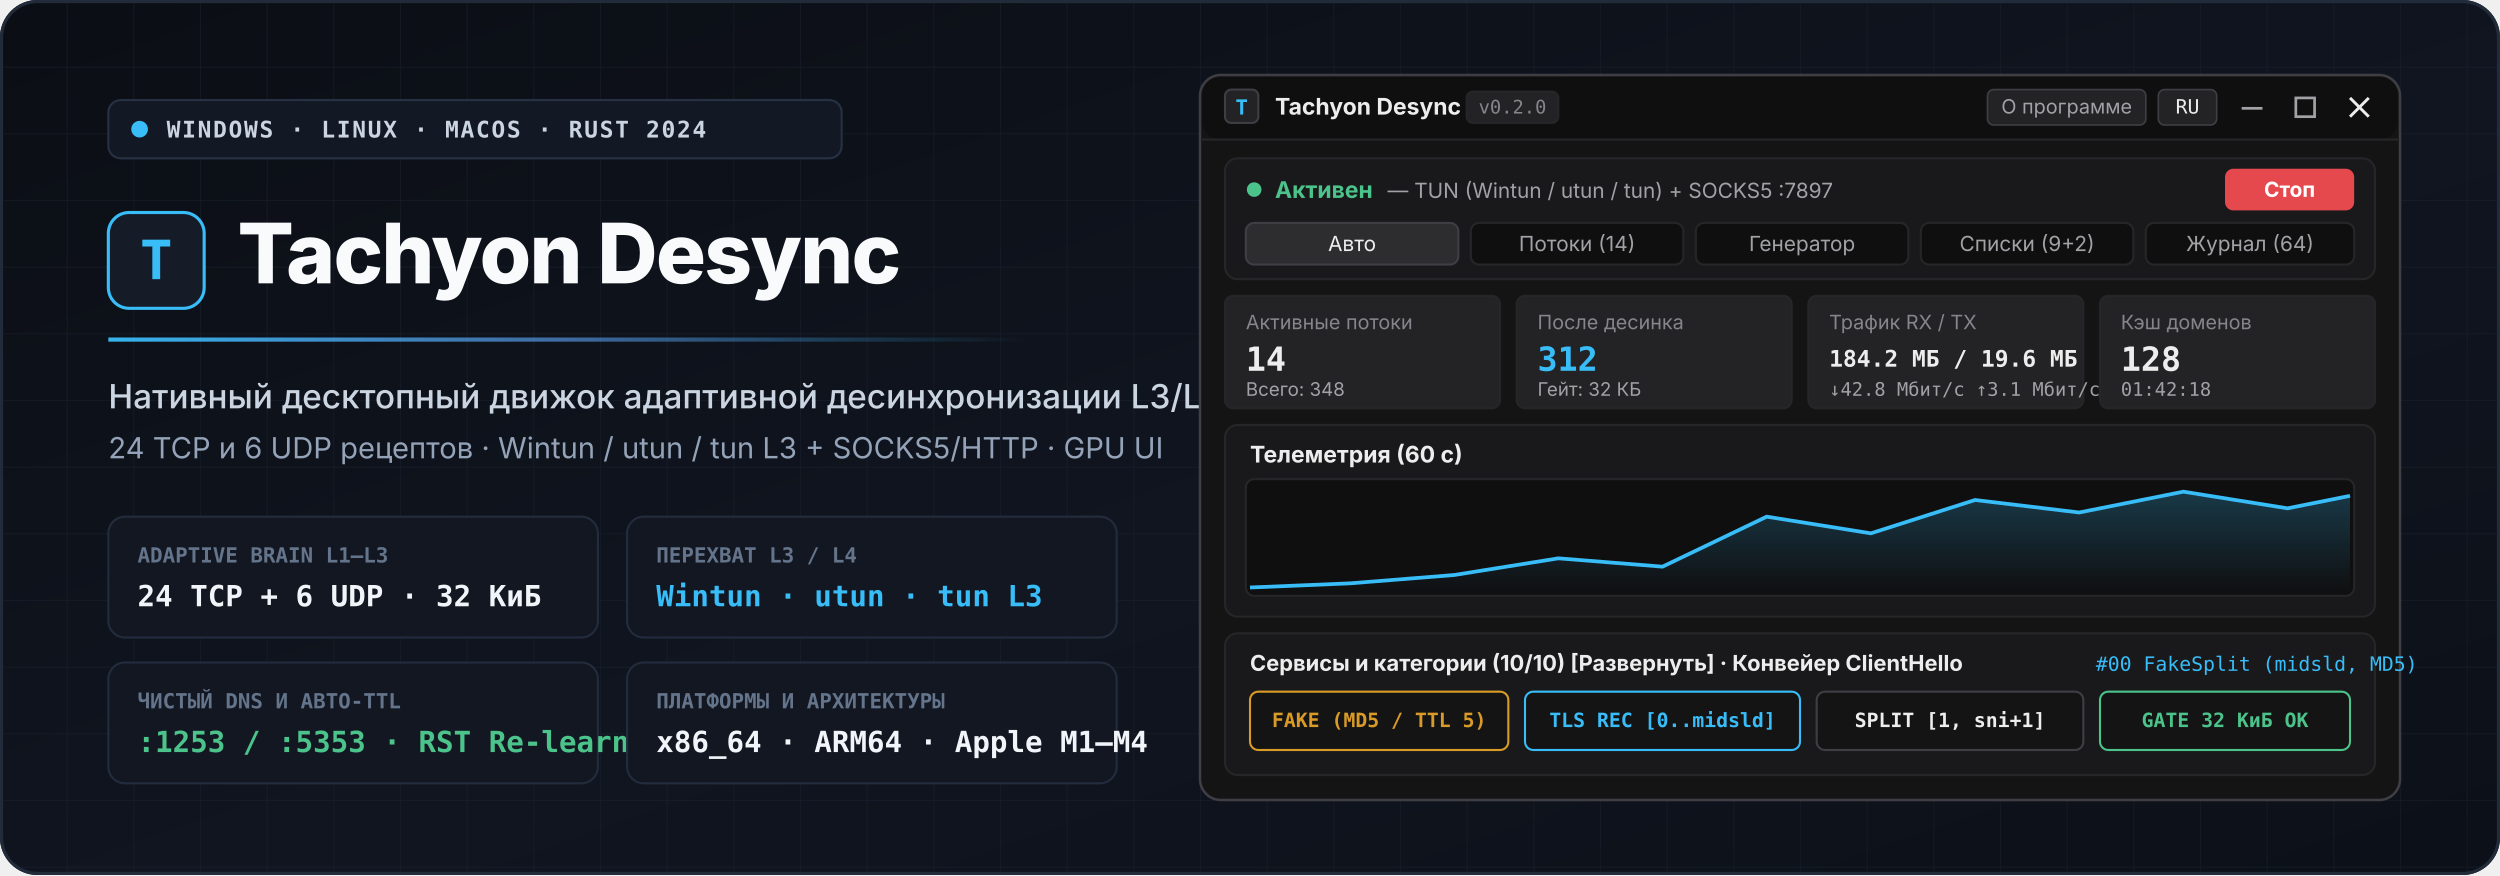
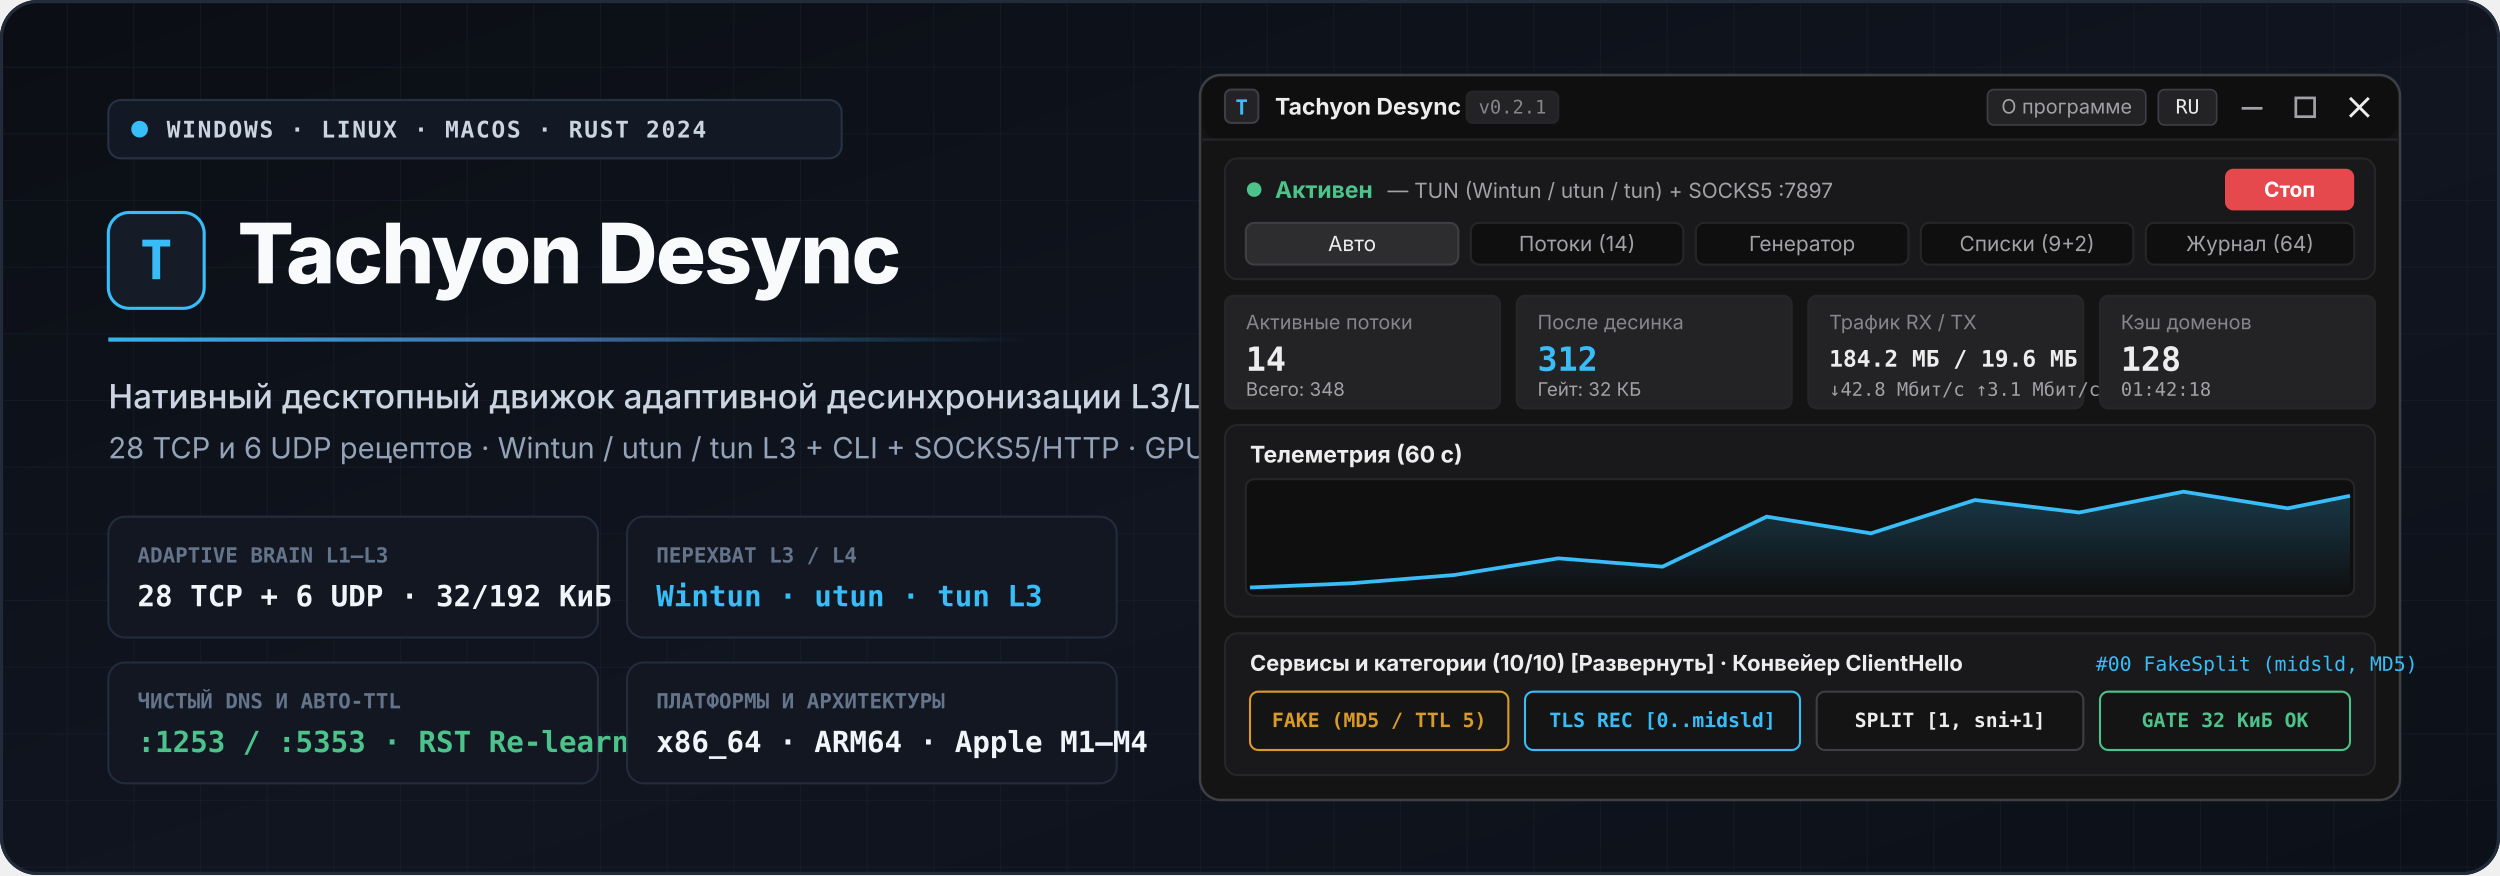
<svg xmlns="http://www.w3.org/2000/svg" viewBox="0 0 1200 420" width="1200" height="420">
  <defs>
    <linearGradient id="bg" x1="0%" y1="0%" x2="100%" y2="100%">
      <stop offset="0%" stop-color="#0b0e14" />
      <stop offset="55%" stop-color="#101520" />
      <stop offset="100%" stop-color="#0c1018" />
    </linearGradient>
    <linearGradient id="accentLine" x1="0%" y1="0%" x2="100%" y2="0%">
      <stop offset="0%" stop-color="#38bdf8" stop-opacity="0.95" />
      <stop offset="50%" stop-color="#60a5fa" stop-opacity="0.6" />
      <stop offset="100%" stop-color="#38bdf8" stop-opacity="0.0" />
    </linearGradient>
    <linearGradient id="chartFill" x1="0%" y1="0%" x2="0%" y2="100%">
      <stop offset="0%" stop-color="#38bdf8" stop-opacity="0.24" />
      <stop offset="100%" stop-color="#38bdf8" stop-opacity="0.0" />
    </linearGradient>
    <pattern id="grid" width="32" height="32" patternUnits="userSpaceOnUse">
      <path d="M 32 0 L 0 0 0 32" fill="none" stroke="#1e2636" stroke-width="0.7" opacity="0.55" />
    </pattern>
  </defs>
  <rect width="1200" height="420" rx="18" fill="url(#bg)" />
  <rect width="1200" height="420" rx="18" fill="url(#grid)" />
  <rect x="0.75" y="0.75" width="1198.5" height="418.5" rx="17.25" fill="none" stroke="#222b3a" stroke-width="1.5" />
  <g transform="translate(52, 48)">
    <rect x="0" y="0" width="352" height="28" rx="6" fill="#131924" stroke="#263144" stroke-width="1" />
    <circle cx="15" cy="14" r="4" fill="#38bdf8" />
    <text x="28" y="18" fill="#cbd5e1" font-family="ui-monospace, SFMono-Regular, Menlo, Consolas, monospace" font-size="11" font-weight="700" letter-spacing="0.8">WINDOWS · LINUX · MACOS · RUST 2024</text>
    <g transform="translate(0, 52)">
      <rect x="0" y="2" width="46" height="46" rx="10" fill="#151c28" stroke="#38bdf8" stroke-width="1.5" />
      <text x="23" y="34" text-anchor="middle" fill="#38bdf8" font-family="ui-monospace, SFMono-Regular, Menlo, Consolas, monospace" font-size="26" font-weight="800">T</text>
      <text x="62" y="36" fill="#f8fafc" font-family="-apple-system, BlinkMacSystemFont, 'Segoe UI', Inter, Roboto, sans-serif" font-size="40" font-weight="800" letter-spacing="-0.8">Tachyon Desync</text>
    </g>
    <rect x="0" y="114" width="440" height="2" fill="url(#accentLine)" />
    <text x="0" y="148" fill="#cbd5e1" font-family="-apple-system, BlinkMacSystemFont, 'Segoe UI', Inter, Roboto, sans-serif" font-size="16" font-weight="500">
      Нативный десктопный движок адаптивной десинхронизации L3/L4/L7
    </text>
    <text x="0" y="172" fill="#94a3b8" font-family="-apple-system, BlinkMacSystemFont, 'Segoe UI', Inter, Roboto, sans-serif" font-size="14">
-       24 TCP и 6 UDP рецептов · Wintun / utun / tun L3 + SOCKS5/HTTP · GPU UI
+       28 TCP и 6 UDP рецептов · Wintun / utun / tun L3 + CLI + SOCKS5/HTTP · GPU UI
    </text>
    <g transform="translate(0, 200)">
      <rect x="0" y="0" width="235" height="58" rx="8" fill="#121722" stroke="#232c3d" stroke-width="1" />
      <text x="14" y="22" fill="#64748b" font-family="ui-monospace, SFMono-Regular, Menlo, Consolas, monospace" font-size="10" font-weight="700">ADAPTIVE BRAIN L1–L3</text>
-       <text x="14" y="43" fill="#f1f5f9" font-family="ui-monospace, SFMono-Regular, Menlo, Consolas, monospace" font-size="14" font-weight="700">24 TCP + 6 UDP · 32 КиБ</text>
+       <text x="14" y="43" fill="#f1f5f9" font-family="ui-monospace, SFMono-Regular, Menlo, Consolas, monospace" font-size="14" font-weight="700">28 TCP + 6 UDP · 32/192 КиБ</text>
      <rect x="249" y="0" width="235" height="58" rx="8" fill="#121722" stroke="#232c3d" stroke-width="1" />
      <text x="263" y="22" fill="#64748b" font-family="ui-monospace, SFMono-Regular, Menlo, Consolas, monospace" font-size="10" font-weight="700">ПЕРЕХВАТ L3 / L4</text>
      <text x="263" y="43" fill="#38bdf8" font-family="ui-monospace, SFMono-Regular, Menlo, Consolas, monospace" font-size="14" font-weight="700">Wintun · utun · tun L3</text>
      <rect x="0" y="70" width="235" height="58" rx="8" fill="#121722" stroke="#232c3d" stroke-width="1" />
      <text x="14" y="92" fill="#64748b" font-family="ui-monospace, SFMono-Regular, Menlo, Consolas, monospace" font-size="10" font-weight="700">ЧИСТЫЙ DNS И АВТО-TTL</text>
      <text x="14" y="113" fill="#4cc38a" font-family="ui-monospace, SFMono-Regular, Menlo, Consolas, monospace" font-size="14" font-weight="700">:1253 / :5353 · RST Re-learn</text>
      <rect x="249" y="70" width="235" height="58" rx="8" fill="#121722" stroke="#232c3d" stroke-width="1" />
      <text x="263" y="92" fill="#64748b" font-family="ui-monospace, SFMono-Regular, Menlo, Consolas, monospace" font-size="10" font-weight="700">ПЛАТФОРМЫ И АРХИТЕКТУРЫ</text>
      <text x="263" y="113" fill="#f1f5f9" font-family="ui-monospace, SFMono-Regular, Menlo, Consolas, monospace" font-size="14" font-weight="700">x86_64 · ARM64 · Apple M1–M4</text>
    </g>
  </g>
  <g transform="translate(576, 36)">
    <rect x="0" y="0" width="576" height="348" rx="10" fill="#141415" stroke="#3e3e44" stroke-width="1.2" />
    <rect x="1" y="1" width="574" height="30" rx="9" fill="#0f0f10" />
    <line x1="1" y1="31" x2="575" y2="31" stroke="#262629" stroke-width="1" />
    <rect x="12" y="7" width="16" height="16" rx="3" fill="#232325" stroke="#3e3e44" stroke-width="1" />
    <text x="20" y="19" text-anchor="middle" fill="#38bdf8" font-family="ui-monospace, SFMono-Regular, Menlo, Consolas, monospace" font-size="10" font-weight="700">T</text>
    <text x="36" y="19" fill="#ededed" font-family="-apple-system, BlinkMacSystemFont, 'Segoe UI', Inter, sans-serif" font-size="11" font-weight="700">Tachyon Desync</text>
    <rect x="128" y="8" width="44" height="15" rx="3" fill="#232325" stroke="#262629" stroke-width="1" />
-     <text x="150" y="18.5" text-anchor="middle" fill="#85858b" font-family="ui-monospace, SFMono-Regular, Menlo, Consolas, monospace" font-size="9">v0.2.0</text>
+     <text x="150" y="18.5" text-anchor="middle" fill="#85858b" font-family="ui-monospace, SFMono-Regular, Menlo, Consolas, monospace" font-size="9">v0.2.1</text>
    <rect x="378" y="7" width="76" height="17" rx="3" fill="#232325" stroke="#3e3e44" stroke-width="0.8" />
    <text x="416" y="18.5" text-anchor="middle" fill="#a1a1a6" font-family="-apple-system, BlinkMacSystemFont, 'Segoe UI', sans-serif" font-size="9.5">О программе</text>
    <rect x="460" y="7" width="28" height="17" rx="3" fill="#232325" stroke="#3e3e44" stroke-width="0.8" />
    <text x="474" y="18.5" text-anchor="middle" fill="#ededed" font-family="ui-monospace, SFMono-Regular, Menlo, Consolas, monospace" font-size="9.5">RU</text>
    <line x1="500" y1="16" x2="510" y2="16" stroke="#a1a1a6" stroke-width="1.3" />
    <rect x="526" y="11" width="9" height="9" fill="none" stroke="#a1a1a6" stroke-width="1.3" />
    <line x1="552" y1="11" x2="561" y2="20" stroke="#ededed" stroke-width="1.4" />
    <line x1="561" y1="11" x2="552" y2="20" stroke="#ededed" stroke-width="1.4" />
    <rect x="12" y="40" width="552" height="58" rx="6" fill="#19191b" stroke="#262629" stroke-width="1" />
    <circle cx="26" cy="55" r="3.5" fill="#4cc38a" />
    <text x="36" y="59" fill="#4cc38a" font-family="-apple-system, BlinkMacSystemFont, 'Segoe UI', sans-serif" font-size="11" font-weight="700">Активен</text>
    <text x="90" y="59" fill="#a1a1a6" font-family="-apple-system, BlinkMacSystemFont, 'Segoe UI', sans-serif" font-size="10">— TUN (Wintun / utun / tun) + SOCKS5 :7897</text>
    <rect x="492" y="45" width="62" height="20" rx="4" fill="#e5484d" />
    <text x="523" y="58.5" text-anchor="middle" fill="#ffffff" font-family="-apple-system, BlinkMacSystemFont, 'Segoe UI', sans-serif" font-size="10" font-weight="700">Стоп</text>
    <rect x="22" y="71" width="102" height="20" rx="4" fill="#2d2d30" stroke="#3e3e44" stroke-width="1" />
    <text x="73" y="84.5" text-anchor="middle" fill="#ededed" font-family="-apple-system, BlinkMacSystemFont, 'Segoe UI', sans-serif" font-size="10">Авто</text>
    <rect x="130" y="71" width="102" height="20" rx="4" fill="#0f0f10" stroke="#262629" stroke-width="1" />
    <text x="181" y="84.5" text-anchor="middle" fill="#a1a1a6" font-family="-apple-system, BlinkMacSystemFont, 'Segoe UI', sans-serif" font-size="10">Потоки (14)</text>
    <rect x="238" y="71" width="102" height="20" rx="4" fill="#0f0f10" stroke="#262629" stroke-width="1" />
    <text x="289" y="84.5" text-anchor="middle" fill="#a1a1a6" font-family="-apple-system, BlinkMacSystemFont, 'Segoe UI', sans-serif" font-size="10">Генератор</text>
    <rect x="346" y="71" width="102" height="20" rx="4" fill="#0f0f10" stroke="#262629" stroke-width="1" />
    <text x="397" y="84.5" text-anchor="middle" fill="#a1a1a6" font-family="-apple-system, BlinkMacSystemFont, 'Segoe UI', sans-serif" font-size="10">Списки (9+2)</text>
    <rect x="454" y="71" width="100" height="20" rx="4" fill="#0f0f10" stroke="#262629" stroke-width="1" />
    <text x="504" y="84.5" text-anchor="middle" fill="#a1a1a6" font-family="-apple-system, BlinkMacSystemFont, 'Segoe UI', sans-serif" font-size="10">Журнал (64)</text>
    <g transform="translate(12, 106)">
      <rect x="0" y="0" width="132" height="54" rx="4" fill="#232325" stroke="#262629" stroke-width="1" />
      <text x="10" y="16" fill="#85858b" font-family="-apple-system, BlinkMacSystemFont, 'Segoe UI', sans-serif" font-size="9.5">Активные потоки</text>
      <text x="10" y="36" fill="#ededed" font-family="ui-monospace, SFMono-Regular, Menlo, Consolas, monospace" font-size="16" font-weight="700">14</text>
      <text x="10" y="48" fill="#a1a1a6" font-family="-apple-system, BlinkMacSystemFont, 'Segoe UI', sans-serif" font-size="9">Всего: 348</text>
      <rect x="140" y="0" width="132" height="54" rx="4" fill="#232325" stroke="#262629" stroke-width="1" />
      <text x="150" y="16" fill="#85858b" font-family="-apple-system, BlinkMacSystemFont, 'Segoe UI', sans-serif" font-size="9.5">После десинка</text>
      <text x="150" y="36" fill="#38bdf8" font-family="ui-monospace, SFMono-Regular, Menlo, Consolas, monospace" font-size="16" font-weight="700">312</text>
      <text x="150" y="48" fill="#a1a1a6" font-family="-apple-system, BlinkMacSystemFont, 'Segoe UI', sans-serif" font-size="9">Гейт: 32 КБ</text>
      <rect x="280" y="0" width="132" height="54" rx="4" fill="#232325" stroke="#262629" stroke-width="1" />
      <text x="290" y="16" fill="#85858b" font-family="-apple-system, BlinkMacSystemFont, 'Segoe UI', sans-serif" font-size="9.5">Трафик RX / TX</text>
      <text x="290" y="34" fill="#ededed" font-family="ui-monospace, SFMono-Regular, Menlo, Consolas, monospace" font-size="11" font-weight="700">184.2 МБ / 19.6 МБ</text>
      <text x="290" y="48" fill="#a1a1a6" font-family="ui-monospace, SFMono-Regular, Menlo, Consolas, monospace" font-size="9">↓42.8 Мбит/с ↑3.1 Мбит/с</text>
      <rect x="420" y="0" width="132" height="54" rx="4" fill="#232325" stroke="#262629" stroke-width="1" />
      <text x="430" y="16" fill="#85858b" font-family="-apple-system, BlinkMacSystemFont, 'Segoe UI', sans-serif" font-size="9.5">Кэш доменов</text>
      <text x="430" y="36" fill="#ededed" font-family="ui-monospace, SFMono-Regular, Menlo, Consolas, monospace" font-size="16" font-weight="700">128</text>
      <text x="430" y="48" fill="#a1a1a6" font-family="ui-monospace, SFMono-Regular, Menlo, Consolas, monospace" font-size="9">01:42:18</text>
    </g>
    <g transform="translate(12, 168)">
      <rect x="0" y="0" width="552" height="92" rx="6" fill="#19191b" stroke="#262629" stroke-width="1" />
      <text x="12" y="18" fill="#ededed" font-family="-apple-system, BlinkMacSystemFont, 'Segoe UI', sans-serif" font-size="11" font-weight="700">Телеметрия (60 с)</text>
      <rect x="10" y="26" width="532" height="56" rx="4" fill="#0f0f10" stroke="#262629" stroke-width="1" />
      <path d="M 12 78 L 60 76 L 110 72 L 160 64 L 210 68 L 260 44 L 310 52 L 360 36 L 410 42 L 460 32 L 510 40 L 540 34 L 540 81 L 12 81 Z" fill="url(#chartFill)" />
      <path d="M 12 78 L 60 76 L 110 72 L 160 64 L 210 68 L 260 44 L 310 52 L 360 36 L 410 42 L 460 32 L 510 40 L 540 34" fill="none" stroke="#38bdf8" stroke-width="1.8" />
    </g>
    <g transform="translate(12, 268)">
      <rect x="0" y="0" width="552" height="68" rx="6" fill="#19191b" stroke="#262629" stroke-width="1" />
      <text x="12" y="18" fill="#ededed" font-family="-apple-system, BlinkMacSystemFont, 'Segoe UI', sans-serif" font-size="10.5" font-weight="700">Сервисы и категории (10/10) [Развернуть] · Конвейер ClientHello</text>
      <text x="418" y="18" fill="#38bdf8" font-family="ui-monospace, SFMono-Regular, Menlo, Consolas, monospace" font-size="9.5">#00 FakeSplit (midsld, MD5)</text>
      <rect x="12" y="28" width="124" height="28" rx="4" fill="#141415" stroke="#d99b26" stroke-width="1" />
      <text x="74" y="45" text-anchor="middle" fill="#d99b26" font-family="ui-monospace, SFMono-Regular, Menlo, Consolas, monospace" font-size="9.5" font-weight="700">FAKE (MD5 / TTL 5)</text>
      <rect x="144" y="28" width="132" height="28" rx="4" fill="#141415" stroke="#38bdf8" stroke-width="1" />
      <text x="210" y="45" text-anchor="middle" fill="#38bdf8" font-family="ui-monospace, SFMono-Regular, Menlo, Consolas, monospace" font-size="9.5" font-weight="700">TLS REC [0..midsld]</text>
      <rect x="284" y="28" width="128" height="28" rx="4" fill="#141415" stroke="#3e3e44" stroke-width="1" />
      <text x="348" y="45" text-anchor="middle" fill="#ededed" font-family="ui-monospace, SFMono-Regular, Menlo, Consolas, monospace" font-size="9.5" font-weight="700">SPLIT [1, sni+1]</text>
      <rect x="420" y="28" width="120" height="28" rx="4" fill="#141415" stroke="#4cc38a" stroke-width="1" />
      <text x="480" y="45" text-anchor="middle" fill="#4cc38a" font-family="ui-monospace, SFMono-Regular, Menlo, Consolas, monospace" font-size="9.5" font-weight="700">GATE 32 КиБ OK</text>
    </g>
  </g>
</svg>
